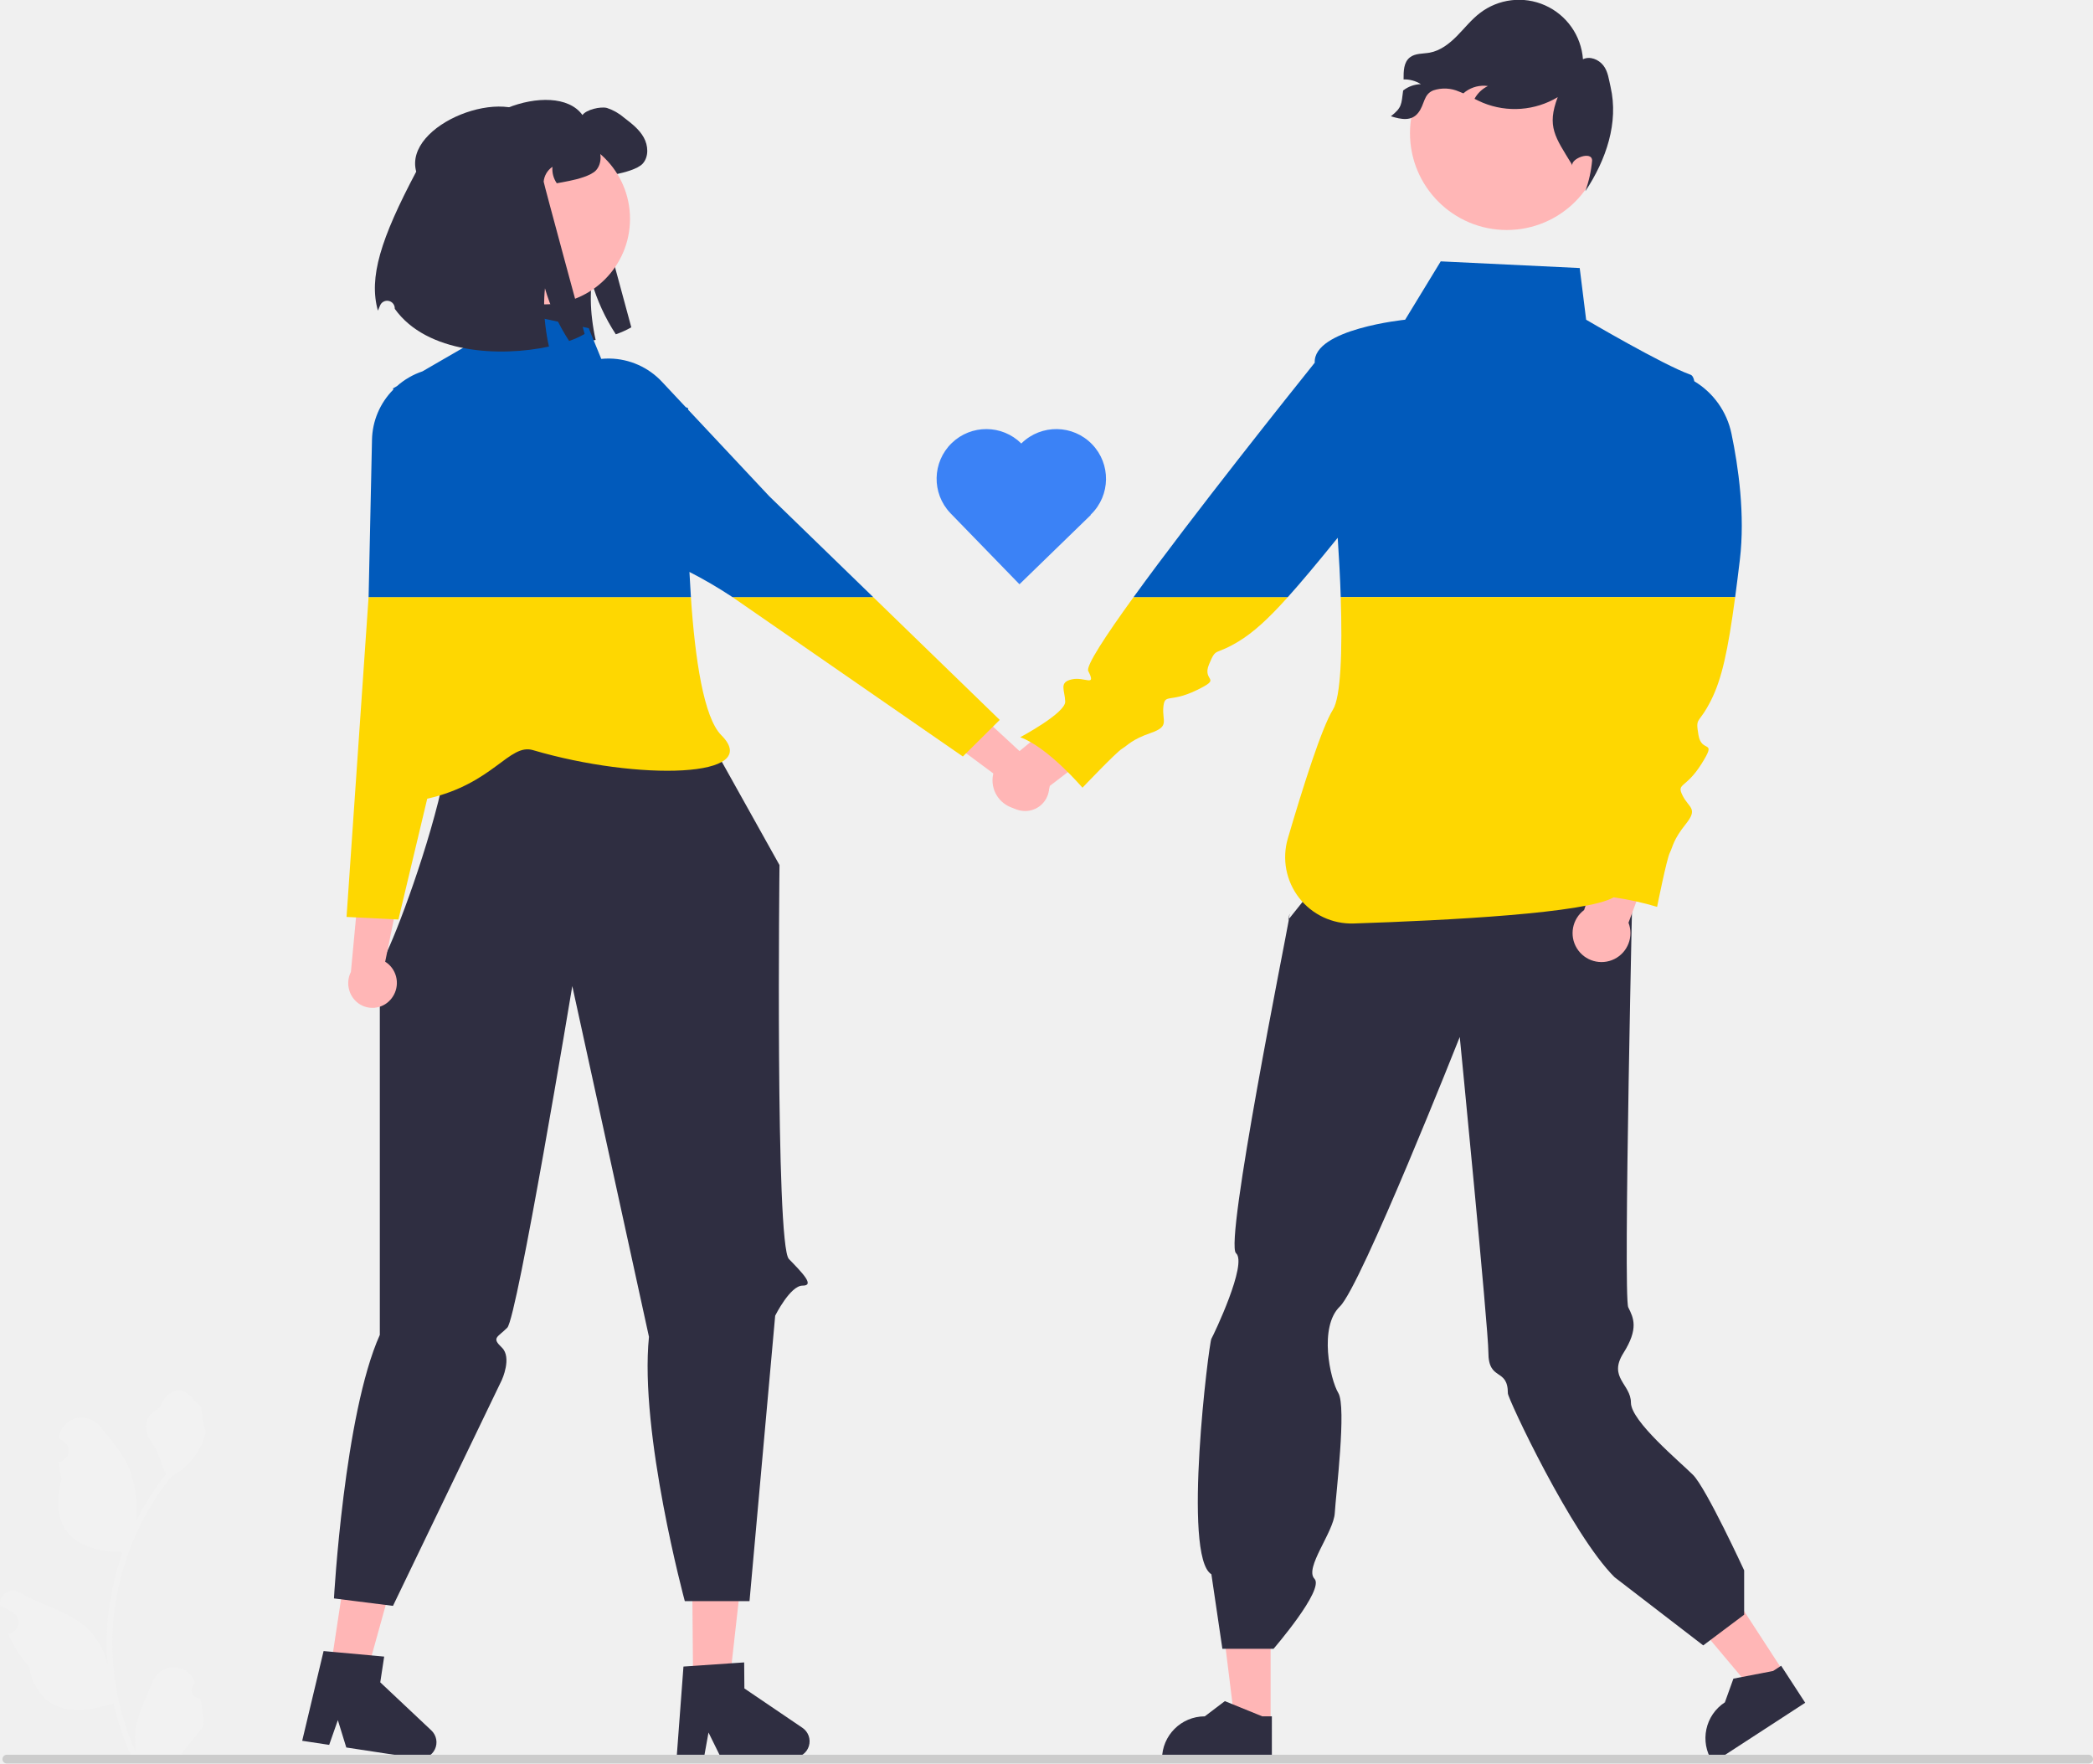
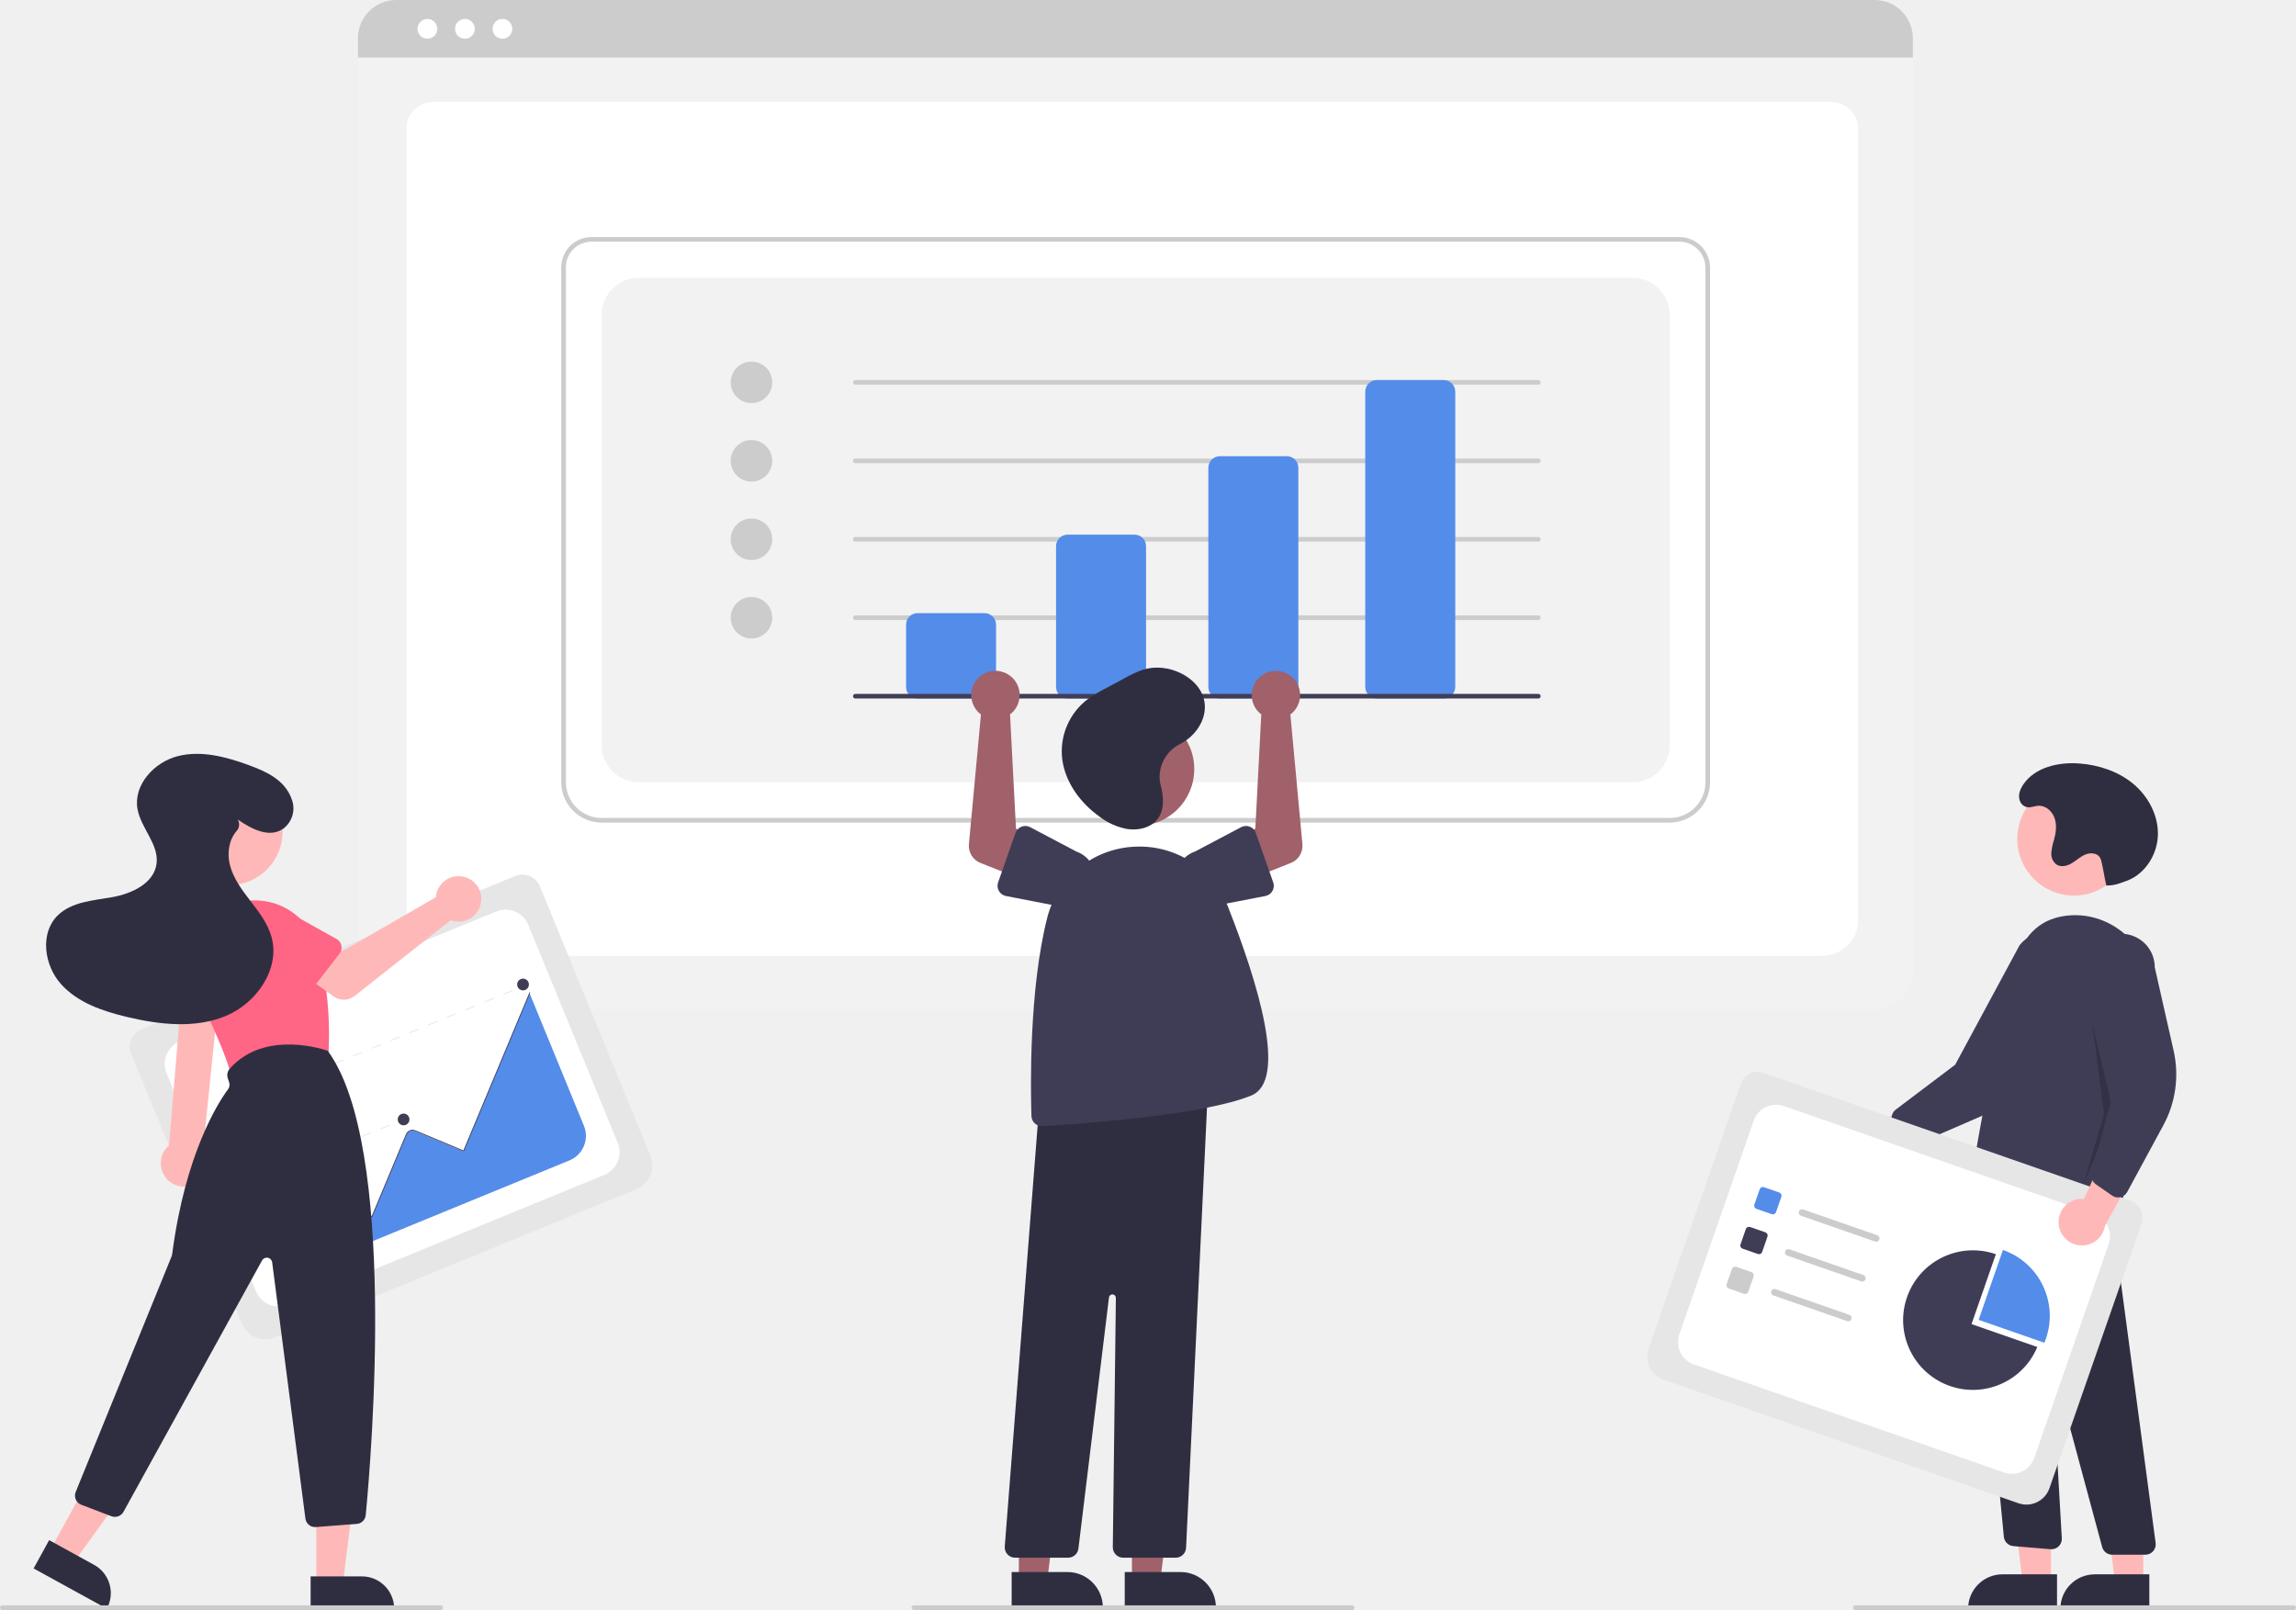
- <svg xmlns="http://www.w3.org/2000/svg" data-name="Layer 1" width="567.338" height="478.016" viewBox="0 0 567.338 478.016">
-   <path d="M441.806,255.712c-3.529-12.867,24.936-23.901,32.41-13.539,1.039-1.473,4.881-2.368,6.643-1.916a13.744,13.744,0,0,1,4.691,2.675c1.988,1.527,4.049,3.109,5.269,5.305,1.229,2.187,1.419,5.17-.235,7.068-1.311,1.509-5.179,2.485-7.149,2.883-1.374.28-2.531.506-3.525.669a6.739,6.739,0,0,1-1.175-4.456,5.47,5.47,0,0,0-2.386,4.013c-.027.334,11.108,41.304,11.108,41.304a24.287,24.287,0,0,1-4.203,1.889,52.848,52.848,0,0,1-6.553-14.28,45.762,45.762,0,0,0,.127,10.168,55.948,55.948,0,0,0,.958,5.631c-13.232,2.856-33.133,1.916-41.792-10.231l-.004-.151a2.067,2.067,0,0,0-3.993-.721c-.21.536-.403 1-.576,1.369C428.9,284.371,432.163,273.932,441.806,255.712Z" transform="translate(-316.3312 -210.9919)" fill="#2f2e41" />
-   <polygon points="187.875 456.283 197.734 456.2 202.098 417.287 187.548 417.41 187.875 456.283" fill="#ffb6b6" />
-   <path d="M533.853,679.343,518.108,668.663l-.059-7.055-3.386.227-10.496.724-2.573.171-1.868,24.935,7.396-.067,1.26-6.991,3.431,6.956,19.601-.164a4.408,4.408,0,0,0,2.439-8.055Z" transform="translate(-316.3312 -210.9919)" fill="#2f2e41" />
-   <polygon points="89.571 452.439 99.318 453.92 109.798 416.192 95.412 414.006 89.571 452.439" fill="#ffb6b6" />
-   <path d="M433.261,680.048l-13.853-13.042,1.06-6.975-3.379-.313-10.477-.95-2.568-.239-5.798,24.323,7.313,1.107,2.353-6.703,2.285,7.412,19.379,2.947a4.408,4.408,0,0,0,3.685-7.566Z" transform="translate(-316.3312 -210.9919)" fill="#2f2e41" />
-   <path d="M499.672,395.413l27.953,50.064s-1.166,102.965,2.549,106.784,7.078,7.244,3.715,7.213-7.434,8.153-7.434,8.153l-6.957,77.364h-17.543s-12.344-45.623-9.713-71.64l-20.782-95.077S456.528,568.188,453.837,570.879s-4.314,2.672-1.484,5.372,0,8.808,0,8.808l-29.498,61.221-16-2.018s2.774-49.979,12.433-71.435V471.432c-.728,8.693,33.303-79.296,12.493-72.691C438.365,396.651,499.672,395.413,499.672,395.413Z" transform="translate(-316.3312 -210.9919)" fill="#2f2e41" />
-   <path d="M422.318,481.805a6.821,6.821,0,0,0-.702-9.488,6.544,6.544,0,0,0-.876-.634l4.751-23.317-10.984-6.574-3.055,32.646a6.802,6.802,0,0,0,1.568,8.155,6.51,6.51,0,0,0,9.183-.651Q422.262,481.874,422.318,481.805Z" transform="translate(-316.3312 -210.9919)" fill="#ffb6b6" />
-   <path d="M593.233,430.754a6.821,6.821,0,0,1-5.816-7.529,6.543,6.543,0,0,1,.228-1.057l-19.113-14.177,3.782-12.229,24.082,22.251a6.802,6.802,0,0,1,4.281,7.116,6.51,6.51,0,0,1-7.268,5.651Q593.321,430.767,593.233,430.754Z" transform="translate(-316.3312 -210.9919)" fill="#ffb6b6" />
-   <circle cx="147.594" cy="59.322" r="23.183" fill="#ffb6b6" />
-   <path d="M437.826,245.399" transform="translate(-316.3312 -210.9919)" fill="#2f2e41" />
-   <polygon points="483.533 453.271 475.415 458.549 451.193 429.75 463.174 421.96 483.533 453.271" fill="#ffb6b6" />
-   <path d="M805.657,672.546,780.694,688.777l-.205-.316a11.59,11.59,0,0,1,3.398-16.034l.001-0,2.31-6.424,10.757-2.072,2.179-1.417Z" transform="translate(-316.3312 -210.9919)" fill="#2f2e41" />
-   <polygon points="344.417 467.102 334.734 467.101 330.128 429.753 344.419 429.754 344.417 467.102" fill="#ffb6b6" />
-   <path d="M661.089,688.195l-29.776-.001v-.377a11.59,11.59,0,0,1,11.59-11.589h.001l5.439-4.126,10.148,4.127,2.599 0Z" transform="translate(-316.3312 -210.9919)" fill="#2f2e41" />
-   <path d="M760.974,447.632l-86.829,1.909-8.607,10.758s.744-3.793.082.373-17.414,87.23-14.247,90.016-6.004,22.02-6.678,23.193-7.933,59.07,0,63.831l2.98,20.209h13.866s13.891-16.075,11.095-18.989,5.2-12.604,5.505-17.8,3.225-28.764.963-32.542-5.319-17.96.418-23.458,32.498-73.057,32.498-73.057,7.776,79.202,7.758,85.421c-.024,8.088,5.287,4.085,5.287,11.185,0,1.434,17.294,38.303,28.916,49.827l24.035,18.488,11.093-8.32v-12.018s-10.28-22.298-13.866-25.884-16.827-14.563-16.827-19.584-6.233-6.77-2.041-13.426,2.758-9.525,1.324-12.394,1.286-120.415,1.286-120.415Z" transform="translate(-316.3312 -210.9919)" fill="#2f2e41" />
-   <circle cx="408.437" cy="36.107" r="26.238" fill="#ffb6b6" />
-   <path d="M745.729,457.66l7.386-22.233,13.289,2.447-8.645,23.228a7.843,7.843,0,1,1-12.03-3.442Z" transform="translate(-316.3312 -210.9919)" fill="#ffb6b6" />
-   <path d="M592.555,414.694l18.096-14.878,9.942,9.152L600.901,424.017a7.843,7.843,0,1,1-8.346-9.323Z" transform="translate(-316.3312 -210.9919)" fill="#ffb6b6" />
-   <path d="M693.353,242.509c2.829.878,5.556,1.396,7.395-.924s1.359-4.973,4.095-6.092a9.679,9.679,0,0,1,6.989.324c.398.148.786.314,1.165.481.213-.185.425-.36.656-.527a8.337,8.337,0,0,1,6-1.461,8.18,8.18,0,0,0-3.633,3.467c.758.379,1.525.758,2.302,1.082a22.697,22.697,0,0,0,20.254-1.535c-3.032,7.987-.675,10.834,3.772,18.128l.176.425c-.444-1.913,5.371-4.123,5.371-1.35a33.125,33.125,0,0,1-1.849,8.32c5.704-8.588,9.069-18.636,6.859-28.278-.471-2.024-.684-4.197-1.969-5.842-1.285-1.636-3.651-2.598-5.519-1.673a17.396,17.396,0,0,0-27.992-12.48c-2.311,1.784-4.132,4.123-6.194,6.203s-4.502,3.975-7.386,4.493c-1.83.324-3.892.129-5.352,1.285-1.692,1.34-1.71,3.698-1.701,5.963a8.327,8.327,0,0,1,4.687,1.285,8.148,8.148,0,0,0-4.733,1.664.508.508,0,0,0-.074.055C696.172,239.328,696.375,240.133,693.353,242.509Z" transform="translate(-316.3312 -210.9919)" fill="#2f2e41" />
-   <path d="M370.59,671.321a2.269,2.269,0,0,1-1.645-3.933l.155-.618q-.031-.074-.062-.148a6.094,6.094,0,0,0-11.241.042c-1.839,4.428-4.179,8.864-4.756,13.546a18.029,18.029,0,0,0,.316,6.2,72.281,72.281,0,0,1-6.575-30.021,69.764,69.764,0,0,1,.433-7.783q.358-3.178.995-6.31a73.119,73.119,0,0,1,14.5-30.99,19.459,19.459,0,0,0,8.093-8.397,14.843,14.843,0,0,0,1.35-4.056c-.394.052-1.486-5.949-1.188-6.317-.549-.833-1.532-1.247-2.131-2.06-2.982-4.043-7.091-3.337-9.236,2.157-4.582,2.313-4.627,6.148-1.815,9.837,1.789,2.347,2.035,5.522,3.604,8.035-.162.207-.329.407-.491.614a73.591,73.591,0,0,0-7.681,12.169,30.592,30.592,0,0,0-1.826-14.21c-1.748-4.217-5.025-7.769-7.91-11.415a6.279,6.279,0,0,0-11.184,3.083q-.009.081-.017.161.643.363,1.259.77a3.078,3.078,0,0,1-1.241,5.602l-.063.01a30.626,30.626,0,0,0,.807,4.579c-3.702,14.316,4.29,19.53,15.701,19.764.252.129.497.258.749.381a75.115,75.115,0,0,0-4.043,19.028,71.243,71.243,0,0,0,.052,11.503l-.019-.136a18.826,18.826,0,0,0-6.427-10.87c-4.946-4.063-11.933-5.559-17.268-8.824a3.533,3.533,0,0,0-5.411,3.437l.022.143a20.677,20.677,0,0,1,2.319,1.117q.643.363,1.259.77a3.078,3.078,0,0,1-1.241,5.602l-.063.01c-.045.006-.084.013-.129.019a30.654,30.654,0,0,0,5.639,8.829c2.315,12.497,12.256,13.683,22.89,10.044h.006a75.093,75.093,0,0,0,5.044,14.726h18.02c.065-.2.123-.407.181-.607a20.474,20.474,0,0,1-4.986-.297c1.337-1.641,2.674-3.294,4.011-4.935a1.121,1.121,0,0,0,.084-.097c.678-.84,1.363-1.673,2.041-2.512l0-.001a29.99,29.99,0,0,0-.879-7.64Z" transform="translate(-316.3312 -210.9919)" fill="#f2f2f2" />
-   <path d="M316.999,687.818a1.186,1.186,0,0,0,1.19,1.19h564.29a1.19,1.19,0,1,0,0-2.38h-564.29A1.187,1.187,0,0,0,316.999,687.818Z" transform="translate(-316.3312 -210.9919)" fill="#ccc" />
-   <path d="M503.213,366.022c.111,2.279.242,4.56.394,6.82h11.261l-.161-.111A121.192,121.192,0,0,0,503.213,366.022Z" transform="translate(-316.3312 -210.9919)" fill="none" />
-   <path d="M410.267,459.537l14.065.698,7.806-32.744c17.946-4.035,22.203-15.069,28.655-13.17,28.622,8.426,62.638,7.533,51.062-4.042-4.746-4.746-7.11-20.5-8.248-37.437h-87.366Z" transform="translate(-316.3312 -210.9919)" fill="#fed701" />
-   <polygon points="198.537 161.851 260.993 205.057 270.992 195.141 236.689 161.851 198.537 161.851" fill="#fed701" />
-   <path d="M524.86,345.514,502.855,322.038c.007-.246.012-.386.012-.386l-.671-.317-6.401-6.829a19.867,19.867,0,0,0-14.211-6.326,20.389,20.389,0,0,0-2.273.092l-3.397-8.322-28.416-6.028-5.642,11.357-11.017,6.378a19.901,19.901,0,0,0-6.907,3.999l-1.076.623.08.327a19.838,19.838,0,0,0-5.77,13.604l-.914,42.49-.01.142h87.366c-.152-2.26-.283-4.541-.394-6.82a121.192,121.192,0,0,1,11.495,6.709l.161.111h38.152Z" transform="translate(-316.3312 -210.9919)" fill="#015abb" />
-   <path d="M611.318,392.877c2.271,4.488-.919,1.46-4.488,2.271-3.569.811-1.839,2.92-1.758,6.029s-12.194,9.652-12.194,9.652c7.489,2.677,16.87,13.681,16.87,13.681s9.085-9.571,10.734-10.571c1.649-1,2.569-2.46,7.787-4.272,5.218-1.811,3.028-3.19,3.407-7.029.379-3.839,1.649-1,8.976-4.542s1.379-2.19,3.407-7.029c2.028-4.84,1.379-2.19,7.976-6.191,3.965-2.405,7.904-5.937,13.384-12.033H623.607C615.895,383.496,610.644,391.544,611.318,392.877Z" transform="translate(-316.3312 -210.9919)" fill="#fed701" />
-   <path d="M787.938,362.778c1.465-12.211-.388-25.251-2.272-34.267a21.716,21.716,0,0,0-10.058-14.167c-.191-.979-.531-1.606-1.052-1.791-7.458-2.651-28.277-14.899-28.277-14.899l-1.745-14.006L706.86,281.837l-9.64,15.816s-24.972,2.51-24.509,11.652c-6.048,7.543-32.968,41.249-49.104,63.538h41.813c3.637-4.046,7.953-9.219,13.41-15.949.037-.046.072-.093.109-.139.367,5.456.649,10.914.817,16.088H786.67C787.076,369.808,787.494,366.474,787.938,362.778Z" transform="translate(-316.3312 -210.9919)" fill="#015abb" />
-   <path d="M786.67,372.843H679.756c.477,14.703.022,27.101-2.118,30.515-3.004,4.792-8.089,20.829-12.222,34.91a17.995,17.995,0,0,0,17.859,23.046c25.642-.845,63.164-2.802,70.477-7.093a81.014,81.014,0,0,1,11.758,2.584s2.588-12.94,3.45-14.665c.863-1.725.863-3.45,4.313-7.764,3.451-4.313.863-4.313-.863-7.764-1.725-3.45.863-1.725,5.176-8.626,4.313-6.901,0-2.588-.863-7.764-.863-5.176,0-2.588,3.451-9.489C783.033,395.016,784.708,387.513,786.67,372.843Z" transform="translate(-316.3312 -210.9919)" fill="#fed701" />
-   <path d="M429.153,257.519c-3.529-12.867,24.936-23.901,32.41-13.539,1.039-1.473,4.881-2.368,6.643-1.916a13.744,13.744,0,0,1,4.691,2.675c1.988,1.527,4.049,3.109,5.269,5.305,1.229,2.187,1.419,5.17-.235,7.068-1.311,1.509-5.179,2.485-7.149,2.883-1.374.28-2.531.506-3.525.669a6.739,6.739,0,0,1-1.175-4.456,5.47,5.47,0,0,0-2.386,4.013c-.027.334,11.108,41.304,11.108,41.304a24.287,24.287,0,0,1-4.203,1.889,52.848,52.848,0,0,1-6.553-14.28,45.762,45.762,0,0,0,.127,10.168,55.95,55.95,0,0,0,.958,5.631c-13.232,2.856-33.133,1.916-41.792-10.231l-.004-.151a2.067,2.067,0,0,0-3.993-.721c-.21.536-.403 1-.576,1.369C416.247,286.179,419.51,275.74,429.153,257.519Z" transform="translate(-316.3312 -210.9919)" fill="#2f2e41" />
-   <path d="M593.272,331.109l0,0c-.034.033-.065.067-.098.1a13.472,13.472,0,0,0-18.874-.102l0,0a13.472,13.472,0,0,0-.401,18.921l-.003.003.126.13,0,0,18.649,19.202L612.003,350.587l-.054-.055c.032-.031.066-.06.099-.091l0,0a13.474,13.474,0,0,0,.278-19.054l0,0A13.474,13.474,0,0,0,593.272,331.109Z" transform="translate(-316.3312 -210.9919)" fill="#3b82f6" />
+ <svg xmlns="http://www.w3.org/2000/svg" width="995" height="697.681" viewBox="0 0 995 697.681" data-src="https://cdn.undraw.co/illustrations/data_0ml2.svg" role="img" artist="Katerina Limpitsouni" source="https://undraw.co/">
+   <path d="M915.189,538.707H274.35a16.519,16.519,0,0,1-16.5-16.5V127.054A12.102,12.102,0,0,1,269.938,114.965H919.391a12.311,12.311,0,0,1,12.297,12.297V522.207A16.519,16.519,0,0,1,915.189,538.707Z" transform="translate(-102.5 -101.1595)" fill="#f2f2f2" />
+   <path d="M891.811,515.341H294.567c-8.755,0-15.878-6.67-15.878-14.868v-344.105c0-6.08,5.278-11.027,11.766-11.027H895.728c6.595,0,11.961,5.028,11.961,11.209V500.472C907.689,508.671,900.566,515.341,891.811,515.341Z" transform="translate(-102.5 -101.1595)" fill="#fff" />
+   <path d="M931.459,126.11H257.619V117.709a16.574,16.574,0,0,1,16.56-16.55H914.899a16.574,16.574,0,0,1,16.56,16.55Z" transform="translate(-102.5 -101.1595)" fill="#ccc" />
+   <circle cx="185.214" cy="12.5" r="4.283" fill="#fff" />
+   <circle cx="201.473" cy="12.5" r="4.283" fill="#fff" />
+   <circle cx="217.731" cy="12.5" r="4.283" fill="#fff" />
+   <path d="M826.073,457.629H363.234a17.52,17.52,0,0,1-17.5-17.5V216.975a13.103,13.103,0,0,1,13.088-13.088H830.276a13.312,13.312,0,0,1,13.297,13.297V440.129A17.52,17.52,0,0,1,826.073,457.629ZM358.822,205.886a11.101,11.101,0,0,0-11.088,11.088V440.129a15.517,15.517,0,0,0,15.5,15.5H826.073a15.518,15.518,0,0,0,15.5-15.5V217.184a11.31,11.31,0,0,0-11.297-11.297Z" transform="translate(-102.5 -101.1595)" fill="#ccc" />
+   <path d="M379.234,440.129h430.839a16,16,0,0,0,16-16V237.581a16,16,0,0,0-16-16H379.234a16,16,0,0,0-16,16V424.129A16,16,0,0,0,379.234,440.129Z" transform="translate(-102.5 -101.1595)" fill="#f2f2f2" />
+   <circle cx="325.654" cy="165.695" r="9" fill="#ccc" />
+   <circle cx="325.654" cy="199.695" r="9" fill="#ccc" />
+   <circle cx="325.654" cy="233.695" r="9" fill="#ccc" />
+   <circle cx="325.654" cy="267.695" r="9" fill="#ccc" />
+   <path d="M769.154,267.855h-296a1,1,0,0,1,0-2h296a1,1,0,0,1,0,2Z" transform="translate(-102.5 -101.1595)" fill="#ccc" />
+   <path d="M769.154,301.855h-296a1,1,0,0,1,0-2h296a1,1,0,0,1,0,2Z" transform="translate(-102.5 -101.1595)" fill="#ccc" />
+   <path d="M769.154,335.855h-296a1,1,0,0,1,0-2h296a1,1,0,0,1,0,2Z" transform="translate(-102.5 -101.1595)" fill="#ccc" />
+   <path d="M769.154,369.855h-296a1,1,0,0,1,0-2h296a1,1,0,0,1,0,2Z" transform="translate(-102.5 -101.1595)" fill="#ccc" />
+   <path d="M529.154,403.855h-29a5.006,5.006,0,0,1-5-5v-27a5.006,5.006,0,0,1,5-5h29a5.006,5.006,0,0,1,5,5v27A5.006,5.006,0,0,1,529.154,403.855Z" transform="translate(-102.5 -101.1595)" fill="#548cea" />
+   <path d="M594.154,403.855h-29a5.006,5.006,0,0,1-5-5v-61a5.006,5.006,0,0,1,5-5h29a5.006,5.006,0,0,1,5,5v61A5.006,5.006,0,0,1,594.154,403.855Z" transform="translate(-102.5 -101.1595)" fill="#548cea" />
+   <path d="M660.154,403.855h-29a5.006,5.006,0,0,1-5-5v-95a5.006,5.006,0,0,1,5-5h29a5.006,5.006,0,0,1,5,5v95A5.006,5.006,0,0,1,660.154,403.855Z" transform="translate(-102.5 -101.1595)" fill="#548cea" />
+   <path d="M728.154,403.855h-29a5.006,5.006,0,0,1-5-5v-128a5.006,5.006,0,0,1,5-5h29a5.006,5.006,0,0,1,5,5v128A5.006,5.006,0,0,1,728.154,403.855Z" transform="translate(-102.5 -101.1595)" fill="#548cea" />
+   <path d="M769.154,403.855h-296a1,1,0,0,1,0-2h296a1,1,0,0,1,0,2Z" transform="translate(-102.5 -101.1595)" fill="#3f3d56" />
+   <path d="M899.201,590.402a10.056,10.056,0,0,1,15.32-1.743l31.755-16.389-1.975,18.464L914.45,603.467a10.11,10.11,0,0,1-15.248-13.065Z" transform="translate(-102.5 -101.1595)" fill="#ffb8b8" />
+   <path d="M926.524,597.289a4.506,4.506,0,0,1-1.524-2.212l-2.526-8.159a4.515,4.515,0,0,1,1.587-4.921l25.738-19.44,27.875-51.712a14.497,14.497,0,1,1,22.9,17.782L984.716,562.096a46.374,46.374,0,0,1-23.463,22.696l-30.163,13.083a4.505,4.505,0,0,1-3.669-.039A4.455,4.455,0,0,1,926.524,597.289Z" transform="translate(-102.5 -101.1595)" fill="#3f3d56" />
+   <circle cx="898.775" cy="363.541" r="24.561" fill="#ffb8b8" />
+   <polygon points="888.812 685.737 876.553 685.736 870.722 638.448 888.817 638.449 888.812 685.737" fill="#ffb8b8" />
+   <path d="M867.795,682.233h23.644a0,0,0,0,1,0,0v14.887a0,0,0,0,1,0,0H852.908a0,0,0,0,1,0,0v0A14.887,14.887,0,0,1,867.795,682.233Z" fill="#2f2e41" />
+   <polygon points="928.812 685.739 916.553 685.738 910.722 638.449 928.817 638.451 928.812 685.739" fill="#ffb8b8" />
+   <path d="M907.795,682.235h23.644a0,0,0,0,1,0,0V697.121a0,0,0,0,1,0,0H892.908a0,0,0,0,1,0,0v0A14.887,14.887,0,0,1,907.795,682.235Z" fill="#2f2e41" />
+   <path d="M1032.208,774.899l-14.367-.001a4.508,4.508,0,0,1-4.345-3.329l-20.68-76.701a.5.5,0,0,0-.982.16l4.177,72.742a4.499,4.499,0,0,1-4.867,4.742L974.998,771.166a4.512,4.512,0,0,1-4.096-3.964L956.191,614.457l5.691,3.415,53.329-9.054L1036.669,769.804a4.501,4.501,0,0,1-4.461,5.095Z" transform="translate(-102.5 -101.1595)" fill="#2f2e41" />
+   <path d="M974.027,630.579a32.939,32.939,0,0,1-16.692-4.698,4.48,4.48,0,0,1-2.136-4.589c1.876-11.486,11.684-70.408,20.608-102.529,3.635-13.083,11.671-20.129,23.887-20.943,17.868-1.172,33.75,12.807,35.404,31.2,2.917,32.448-8.933,78.55-14.164,96.866a4.496,4.496,0,0,1-7.088,2.306l-10.661-8.293a3.533,3.533,0,0,0-4.516.188C989.682,628.101,981.146,630.579,974.027,630.579Z" transform="translate(-102.5 -101.1595)" fill="#3f3d56" />
+   <polygon points="906.787 443.738 915.786 481.739 902.784 513.738 911.786 482.739 906.787 443.738" opacity="0.2" />
+   <path d="M1015.29,484.898a16.538,16.538,0,0,0,6.388-1.155c.894-.345,1.822-.628,2.715-.972,7.882-3.045,13.074-11.438,13.261-19.886s-4.188-16.647-10.684-22.05-14.909-8.178-23.335-8.82c-9.075-.691-19.294,1.61-24.366,9.167-1.35,2.012-2.294,4.452-1.494,6.882a4.404,4.404,0,0,0,1.241,1.906c2.265,2.015,4.522.5,6.831.366,3.173-.184,6.023,2.385,7.048,5.394s.573,6.322-.254,9.391a23.459,23.459,0,0,0-1.183,5.71,5.741,5.741,0,0,0,2.378,5.055c1.983,1.199,4.587.505,6.571-.691s3.699-2.86,5.842-3.741,5.022-.685,6.27,1.268a6.935,6.935,0,0,1,.793,2.289c1.118,5.095.861,4.795,1.979,9.89Z" transform="translate(-102.5 -101.1595)" fill="#2f2e41" />
+   <path d="M977.221,752.591,823.425,699.03a10.556,10.556,0,0,1-6.49-13.426l39.966-114.758a7.734,7.734,0,0,1,9.836-4.755L1025.732,621.463a7.867,7.867,0,0,1,4.837,10.006L990.647,746.101A10.556,10.556,0,0,1,977.221,752.591Z" transform="translate(-102.5 -101.1595)" fill="#e6e6e6" />
+   <path d="M836.549,692.435l134.484,46.835a10.225,10.225,0,0,0,13.019-6.293l32.272-92.667a10.225,10.225,0,0,0-6.293-13.019l-134.484-46.835a10.225,10.225,0,0,0-13.019,6.293l-32.272,92.667A10.225,10.225,0,0,0,836.549,692.435Z" transform="translate(-102.5 -101.1595)" fill="#fff" />
+   <path d="M870.32,627.329l-6.66-2.32a1.444,1.444,0,0,1-.888-1.837l2.32-6.66a1.444,1.444,0,0,1,1.837-.888l6.66,2.32a1.444,1.444,0,0,1,.888,1.837l-2.32,6.66A1.444,1.444,0,0,1,870.32,627.329Z" transform="translate(-102.5 -101.1595)" fill="#548cea" />
+   <path d="M864.31,644.585l-6.66-2.32a1.444,1.444,0,0,1-.888-1.837l2.32-6.66a1.444,1.444,0,0,1,1.837-.888l6.66,2.32a1.444,1.444,0,0,1,.888,1.837l-2.32,6.66A1.444,1.444,0,0,1,864.31,644.585Z" transform="translate(-102.5 -101.1595)" fill="#3f3d56" />
+   <path d="M858.301,661.841l-6.66-2.32a1.444,1.444,0,0,1-.888-1.837l2.32-6.66a1.444,1.444,0,0,1,1.837-.888l6.66,2.32a1.444,1.444,0,0,1,.888,1.837l-2.32,6.66A1.444,1.444,0,0,1,858.301,661.841Z" transform="translate(-102.5 -101.1595)" fill="#ccc" />
+   <path d="M915.074,639.181l-32.09-11.176a1.443,1.443,0,1,1,.949-2.725l32.09,11.176a1.443,1.443,0,1,1-.949,2.725Z" transform="translate(-102.5 -101.1595)" fill="#ccc" />
+   <path d="M909.065,656.437l-32.09-11.176a1.443,1.443,0,0,1,.949-2.725l32.09,11.176a1.443,1.443,0,1,1-.949,2.725Z" transform="translate(-102.5 -101.1595)" fill="#ccc" />
+   <path d="M903.055,673.693l-32.09-11.176a1.443,1.443,0,0,1,.949-2.725l32.09,11.176a1.443,1.443,0,0,1-.949,2.725Z" transform="translate(-102.5 -101.1595)" fill="#ccc" />
+   <path d="M988.454,683.043c.234-.561.454-1.131.656-1.712a30.239,30.239,0,0,0-18.611-38.501L959.951,673.116Z" transform="translate(-102.5 -101.1595)" fill="#548cea" />
+   <path d="M956.884,674.959l10.548-30.287a30.239,30.239,0,1,0,17.955,40.213Z" transform="translate(-102.5 -101.1595)" fill="#3f3d56" />
+   <path d="M994.645,631.512a10.056,10.056,0,0,1,10.979-10.826l14.873-32.493,9.841,15.748-15.633,28.441a10.11,10.11,0,0,1-20.061-.87Z" transform="translate(-102.5 -101.1595)" fill="#ffb8b8" />
+   <path d="M1020.394,620.069a4.506,4.506,0,0,1-2.564-.8l-7.023-4.862a4.515,4.515,0,0,1-1.788-4.852l8.255-31.18-9.979-57.893a14.497,14.497,0,1,1,28.993-.14l8.177,36.123a46.373,46.373,0,0,1-4.456,32.339L1024.349,617.713a4.505,4.505,0,0,1-2.911,2.233A4.455,4.455,0,0,1,1020.394,620.069Z" transform="translate(-102.5 -101.1595)" fill="#3f3d56" />
+   <path d="M1096.5,798.841h-190a1,1,0,0,1,0-2h190a1,1,0,0,1,0,2Z" transform="translate(-102.5 -101.1595)" fill="#ccc" />
+   <polygon points="490.541 685.239 502.801 685.238 508.633 637.951 490.539 637.951 490.541 685.239" fill="#a0616a" />
+   <path d="M589.914,782.396l24.144-.001h.001a15.386,15.386,0,0,1,15.386,15.386v.5l-39.531.001Z" transform="translate(-102.5 -101.1595)" fill="#2f2e41" />
+   <polygon points="441.541 685.239 453.801 685.238 459.633 637.951 441.539 637.951 441.541 685.239" fill="#a0616a" />
+   <path d="M540.914,782.396l24.144-.001h.001a15.386,15.386,0,0,1,15.386,15.386v.5l-39.531.001Z" transform="translate(-102.5 -101.1595)" fill="#2f2e41" />
+   <circle cx="492.988" cy="333.297" r="24.561" fill="#a0616a" />
+   <path d="M612.005,776.192H589.254a4.5,4.5,0,0,1-4.5-4.555l1.322-108.031a1.5,1.5,0,0,0-2.989-.2L569.847,772.236a4.504,4.504,0,0,1-4.467,3.956H542.41a4.5,4.5,0,0,1-4.486-4.851l15.167-194.075.412-.045,72.629-7.844-9.633,202.528A4.495,4.495,0,0,1,612.005,776.192Z" transform="translate(-102.5 -101.1595)" fill="#2f2e41" />
+   <path d="M553.976,589.181a4.496,4.496,0,0,1-4.484-4.358c-.396-12.271-1.076-54.732,6.822-85.905a40.924,40.924,0,0,1,37.793-30.839h0a41.179,41.179,0,0,1,40.559,26.023c13.275,33.703,25.818,75.246,10.181,81.762-20.495,8.539-74.523,12.346-90.594,13.309Q554.113,589.181,553.976,589.181Z" transform="translate(-102.5 -101.1595)" fill="#3f3d56" />
+   <path d="M647.847,409.632a10.525,10.525,0,0,0,1.246,1.093l-2.578,49.526-10.724,5.491L641.961,483.01l19.93-7.875a8,8,0,0,0,5.026-8.181l-5.221-56.179a10.497,10.497,0,1,0-13.849-1.143Z" transform="translate(-102.5 -101.1595)" fill="#a0616a" />
+   <path d="M646.718,462.095l7.544,21.439a4.5,4.5,0,0,1-3.389,5.912l-22.245,4.308a12.497,12.497,0,0,1-8.228-23.602l19.974-10.543a4.5,4.5,0,0,1,6.344,2.486Z" transform="translate(-102.5 -101.1595)" fill="#3f3d56" />
+   <path d="M541.46,409.632a10.527,10.527,0,0,1-1.246,1.093l2.578,49.526,10.724,5.491L547.346,483.01l-19.93-7.875a8,8,0,0,1-5.026-8.181l5.221-56.179a10.497,10.497,0,1,1,13.849-1.143Z" transform="translate(-102.5 -101.1595)" fill="#a0616a" />
+   <path d="M545.192,459.399a4.495,4.495,0,0,1,3.741.21l19.974,10.543a12.497,12.497,0,0,1-8.228,23.602l-22.245-4.308a4.5,4.5,0,0,1-3.389-5.912l7.544-21.439A4.495,4.495,0,0,1,545.192,459.399Z" transform="translate(-102.5 -101.1595)" fill="#3f3d56" />
+   <path d="M605.027,438.643a16.143,16.143,0,0,1,9.041-15.168c7.466-3.854,12.156-12.075,10.101-19.582-2.631-9.609-15.709-15.841-26.305-12.535a48.566,48.566,0,0,0-8.261,3.839l-6.923,3.711a71.73,71.73,0,0,0-8.534,5.038,28.315,28.315,0,0,0-11.27,26.53c1.363,9.769,7.761,18.727,16.518,24.861a27.937,27.937,0,0,0,11.319,5.031c4.198.692,8.87-.094,11.939-2.705,4.796-4.079,4.301-10.911,2.75-16.616A12.09,12.09,0,0,1,605.027,438.643Z" transform="translate(-102.5 -101.1595)" fill="#2f2e41" />
+   <path d="M688.5,798.841h-190a1,1,0,0,1,0-2h190a1,1,0,0,1,0,2Z" transform="translate(-102.5 -101.1595)" fill="#ccc" />
+   <path d="M378.41,616.413,221.633,680.73a10.984,10.984,0,0,1-14.315-5.986l-47.992-116.983a8.047,8.047,0,0,1,4.386-10.488l162.077-66.492a8.186,8.186,0,0,1,10.669,4.462L384.396,602.098A10.984,10.984,0,0,1,378.41,616.413Z" transform="translate(-102.5 -101.1595)" fill="#e6e6e6" />
+   <path d="M227.311,666.541l137.091-56.241a10.639,10.639,0,0,0,5.805-13.881L331.454,501.956a10.639,10.639,0,0,0-13.881-5.805L180.482,552.392a10.639,10.639,0,0,0-5.805,13.881l38.753,94.463A10.639,10.639,0,0,0,227.311,666.541Z" transform="translate(-102.5 -101.1595)" fill="#fff" />
+   <rect x="328.668" y="528.117" width="2.179" height="0.363" transform="translate(-278.3402 63.53163) rotate(-22.30577)" fill="#e6e6e6" />
+   <path d="M324.747,530.551l-4.072,1.67-.138-.336,4.072-1.67Zm-8.144,3.341-4.072,1.67-.138-.336,4.072-1.67Zm-8.144,3.341-4.072,1.67-.138-.336,4.072-1.67Zm-8.144,3.341-4.072,1.67-.138-.336,4.072-1.67Zm-8.144,3.341-4.072,1.67-.138-.336,4.072-1.67Zm-8.144,3.341-4.072,1.67-.138-.336,4.072-1.67Zm-8.144,3.341-4.072,1.67-.138-.336,4.072-1.67Zm-8.144,3.341-4.072,1.67-.138-.336,4.072-1.67Zm-8.144,3.341-4.072,1.67-.138-.336,4.072-1.67Zm-8.144,3.341-4.072,1.67-.138-.336,4.072-1.67ZM243.312,563.959l-4.072,1.67-.138-.336,4.072-1.67Zm-8.144,3.341-4.072,1.67-.138-.336,4.072-1.67Zm-8.144,3.341-4.072,1.67-.138-.336,4.072-1.67Zm-8.144,3.341-4.072,1.67-.138-.336,4.072-1.67Zm-8.144,3.341-4.072,1.67-.138-.336,4.072-1.67Zm-8.144,3.341-4.072,1.67-.138-.336,4.072-1.67Z" transform="translate(-102.5 -101.1595)" fill="#e6e6e6" />
+   <rect x="192.285" y="584.068" width="2.179" height="0.363" transform="translate(-309.7817 15.95413) rotate(-22.30577)" fill="#e6e6e6" />
+   <rect x="275.309" y="586.506" width="2.179" height="0.363" transform="translate(-304.4946 47.64812) rotate(-22.30577)" fill="#e6e6e6" />
+   <path d="M271.448,588.915l-4.011,1.646-.138-.336,4.011-1.646Zm-8.023,3.291-4.011,1.646-.138-.336,4.011-1.646Zm-8.023,3.291-4.011,1.646-.138-.336,4.011-1.646ZM247.38,598.789l-4.011,1.646-.138-.336,4.011-1.646ZM239.357,602.08l-4.011,1.646-.138-.336,4.011-1.646Zm-8.023,3.291-4.011,1.646-.138-.336,4.011-1.646Zm-8.023,3.291-4.011,1.646-.138-.336,4.011-1.646Zm-8.023,3.291-4.011,1.646-.138-.336,4.011-1.646Z" transform="translate(-102.5 -101.1595)" fill="#e6e6e6" />
+   <rect x="205.101" y="615.309" width="2.179" height="0.363" transform="translate(-320.68 23.15625) rotate(-22.30577)" fill="#e6e6e6" />
+   <rect x="242.07" y="617.411" width="2.179" height="0.363" transform="translate(-318.7115 37.34481) rotate(-22.30577)" fill="#e6e6e6" />
+   <path d="M238.093,619.867l-4.127,1.693-.138-.336,4.127-1.693Zm-8.254,3.386-4.127,1.693-.138-.336,4.127-1.693Zm-8.254,3.386-4.127,1.693-.138-.336,4.127-1.693Z" transform="translate(-102.5 -101.1595)" fill="#e6e6e6" />
+   <rect x="211.165" y="630.089" width="2.179" height="0.363" transform="translate(-325.8362 26.5637) rotate(-22.30577)" fill="#e6e6e6" />
+   <rect x="252.417" y="642.634" width="2.179" height="0.363" transform="translate(-327.5107 43.15973) rotate(-22.30577)" fill="#e6e6e6" />
+   <path d="M248.441,645.09l-4.127,1.693-.138-.336,4.127-1.693Zm-8.254,3.386-4.127,1.693-.138-.336,4.127-1.693Zm-8.254,3.386-4.127,1.693-.138-.336,4.127-1.693Z" transform="translate(-102.5 -101.1595)" fill="#e6e6e6" />
+   <rect x="221.513" y="655.313" width="2.179" height="0.363" transform="translate(-334.6354 32.37862) rotate(-22.30577)" fill="#e6e6e6" />
+   <path d="M233.132,651.671,349.308,604.011a11.481,11.481,0,0,0,6.257-14.962L332.092,531.832l-.227.101-28.509,68.167-21.145-8.84a2.742,2.742,0,0,0-2.436.152,2.922,2.922,0,0,0-1.212,1.433l-14.941,35.722-15.46-6.462a2.753,2.753,0,0,0-3.603,1.478C244.461,623.825,234.928,647.213,233.132,651.671Z" transform="translate(-102.5 -101.1595)" fill="#548cea" />
+   <path d="M232.775,652.21l-.335-.14,11.955-28.586a3.089,3.089,0,0,1,4.038-1.657l15.155,6.337,14.856-35.525a3.089,3.089,0,0,1,4.038-1.657l20.839,8.715,28.656-68.523.335.14L303.515,600.173l-21.174-8.855a2.723,2.723,0,0,0-3.563,1.462l-14.996,35.86-15.489-6.478a2.726,2.726,0,0,0-3.563,1.462Z" transform="translate(-102.5 -101.1595)" fill="#3f3d56" />
+   <circle cx="141.667" cy="516.019" r="2.542" fill="#3f3d56" />
+   <circle cx="174.906" cy="485.115" r="2.542" fill="#3f3d56" />
+   <circle cx="226.662" cy="426.636" r="2.542" fill="#3f3d56" />
+   <path d="M186.901,614.295a10.095,10.095,0,0,0,3.61-15.053l7.549-73.804h-16.313l-5.999,72.066a10.15,10.15,0,0,0,11.154,16.791Z" transform="translate(-102.5 -101.1595)" fill="#ffb8b8" />
+   <circle cx="99.38" cy="360.468" r="23.08" fill="#ffb8b8" />
+   <path d="M206.225,568.419a4.221,4.221,0,0,1-4.068-3.1c-1.849-6.718-6.66-18.077-14.299-33.763a27.967,27.967,0,0,1,15.882-38.613h0a27.955,27.955,0,0,1,35.922,17.808c5.921,18.563,5.635,38.447,5.237,46.134a4.239,4.239,0,0,1-3.321,3.914l-34.446,7.522A4.208,4.208,0,0,1,206.225,568.419Z" transform="translate(-102.5 -101.1595)" fill="#ff6584" />
+   <polygon points="137.082 686.425 148.602 686.425 154.083 641.988 137.08 641.989 137.082 686.425" fill="#ffb8b8" />
+   <path d="M237.113,784.293H273.321a0,0,0,0,1,0,0v13.989a0,0,0,0,1,0,0H251.103a13.989,13.989,0,0,1-13.989-13.989v0a0,0,0,0,1,0,0Z" transform="translate(407.9701 1481.403) rotate(179.9974)" fill="#2f2e41" />
+   <polygon points="21.882 671.495 31.978 677.045 58.19 640.747 43.291 632.555 21.882 671.495" fill="#ffb8b8" />
+   <path d="M118.196,776.437h36.207a0,0,0,0,1,0,0V790.426a0,0,0,0,1,0,0h-22.218a13.989,13.989,0,0,1-13.989-13.989v0a0,0,0,0,1,0,0Z" transform="translate(-224.194 1434.457) rotate(-151.199)" fill="#2f2e41" />
+   <path d="M239.044,762.92a4.228,4.228,0,0,1-4.189-3.684L220.446,648.211a2.349,2.349,0,0,0-4.387-.832L156.014,756.319a4.252,4.252,0,0,1-5.209,1.912L137.717,753.244a4.228,4.228,0,0,1-2.411-5.546L176.901,645.518a3.257,3.257,0,0,0,.212-.809c5.634-43.605,19.968-65.78,24.227-71.538a3.275,3.275,0,0,0,.466-2.982l-.585-1.756a4.226,4.226,0,0,1,.814-4.113c15.347-17.48,42.095-7.942,42.363-7.843l.134.05.084.115c29.993,41.133,18.903,174.732,16.376,201.096a4.217,4.217,0,0,1-3.885,3.806l-17.736,1.366C239.262,762.917,239.152,762.92,239.044,762.92Z" transform="translate(-102.5 -101.1595)" fill="#2f2e41" />
+   <path d="M291.606,488.437a9.892,9.892,0,0,0-.225,1.541l-40.367,23.288-9.812-5.649-10.46,13.694,16.398,11.688a7.518,7.518,0,0,0,9.019-.22l41.626-32.839a9.864,9.864,0,1,0-6.179-11.503Z" transform="translate(-102.5 -101.1595)" fill="#ffb8b8" />
+   <path d="M249.665,514.369l-13.047,16.909a4.229,4.229,0,0,1-6.394.35L215.455,516.291a11.744,11.744,0,0,1,14.402-18.554l18.524,10.358a4.229,4.229,0,0,1,1.283,6.273Z" transform="translate(-102.5 -101.1595)" fill="#ff6584" />
+   <path d="M199.098,543.746l-21.017-3.795a4.229,4.229,0,0,1-3.255-5.514L181.639,514.264a11.744,11.744,0,0,1,23.102,4.241l-.665,21.213a4.229,4.229,0,0,1-4.978,4.028Z" transform="translate(-102.5 -101.1595)" fill="#ff6584" />
+   <path d="M205.533,456.318c5.932,4.06,13.721,8.233,19.78,3.91a11.025,11.025,0,0,0,3.618-12.709c-2.901-8.296-10.872-11.949-18.494-14.748-9.909-3.64-20.698-6.535-30.927-3.928s-19.269,12.51-17.423,22.903c1.485,8.358,9.369,15.312,8.25,23.727-1.126,8.469-10.65,12.926-19.059,14.44s-17.817,2-23.86,8.039c-7.708,7.704-5.784,21.475,1.47,29.61s18.199,11.822,28.805,14.328c14.053,3.321,29.252,5.066,42.599-.445s23.733-20.349,19.866-34.261c-1.633-5.877-5.48-10.843-9.198-15.678s-7.483-9.891-8.901-15.824c-1.182-4.944-.307-10.683,2.971-14.391a4.169,4.169,0,0,0,.559-4.874Z" transform="translate(-102.5 -101.1595)" fill="#2f2e41" />
+   <path d="M293.5,798.841h-190a1,1,0,0,1,0-2h190a1,1,0,0,1,0,2Z" transform="translate(-102.5 -101.1595)" fill="#ccc" />
</svg>
